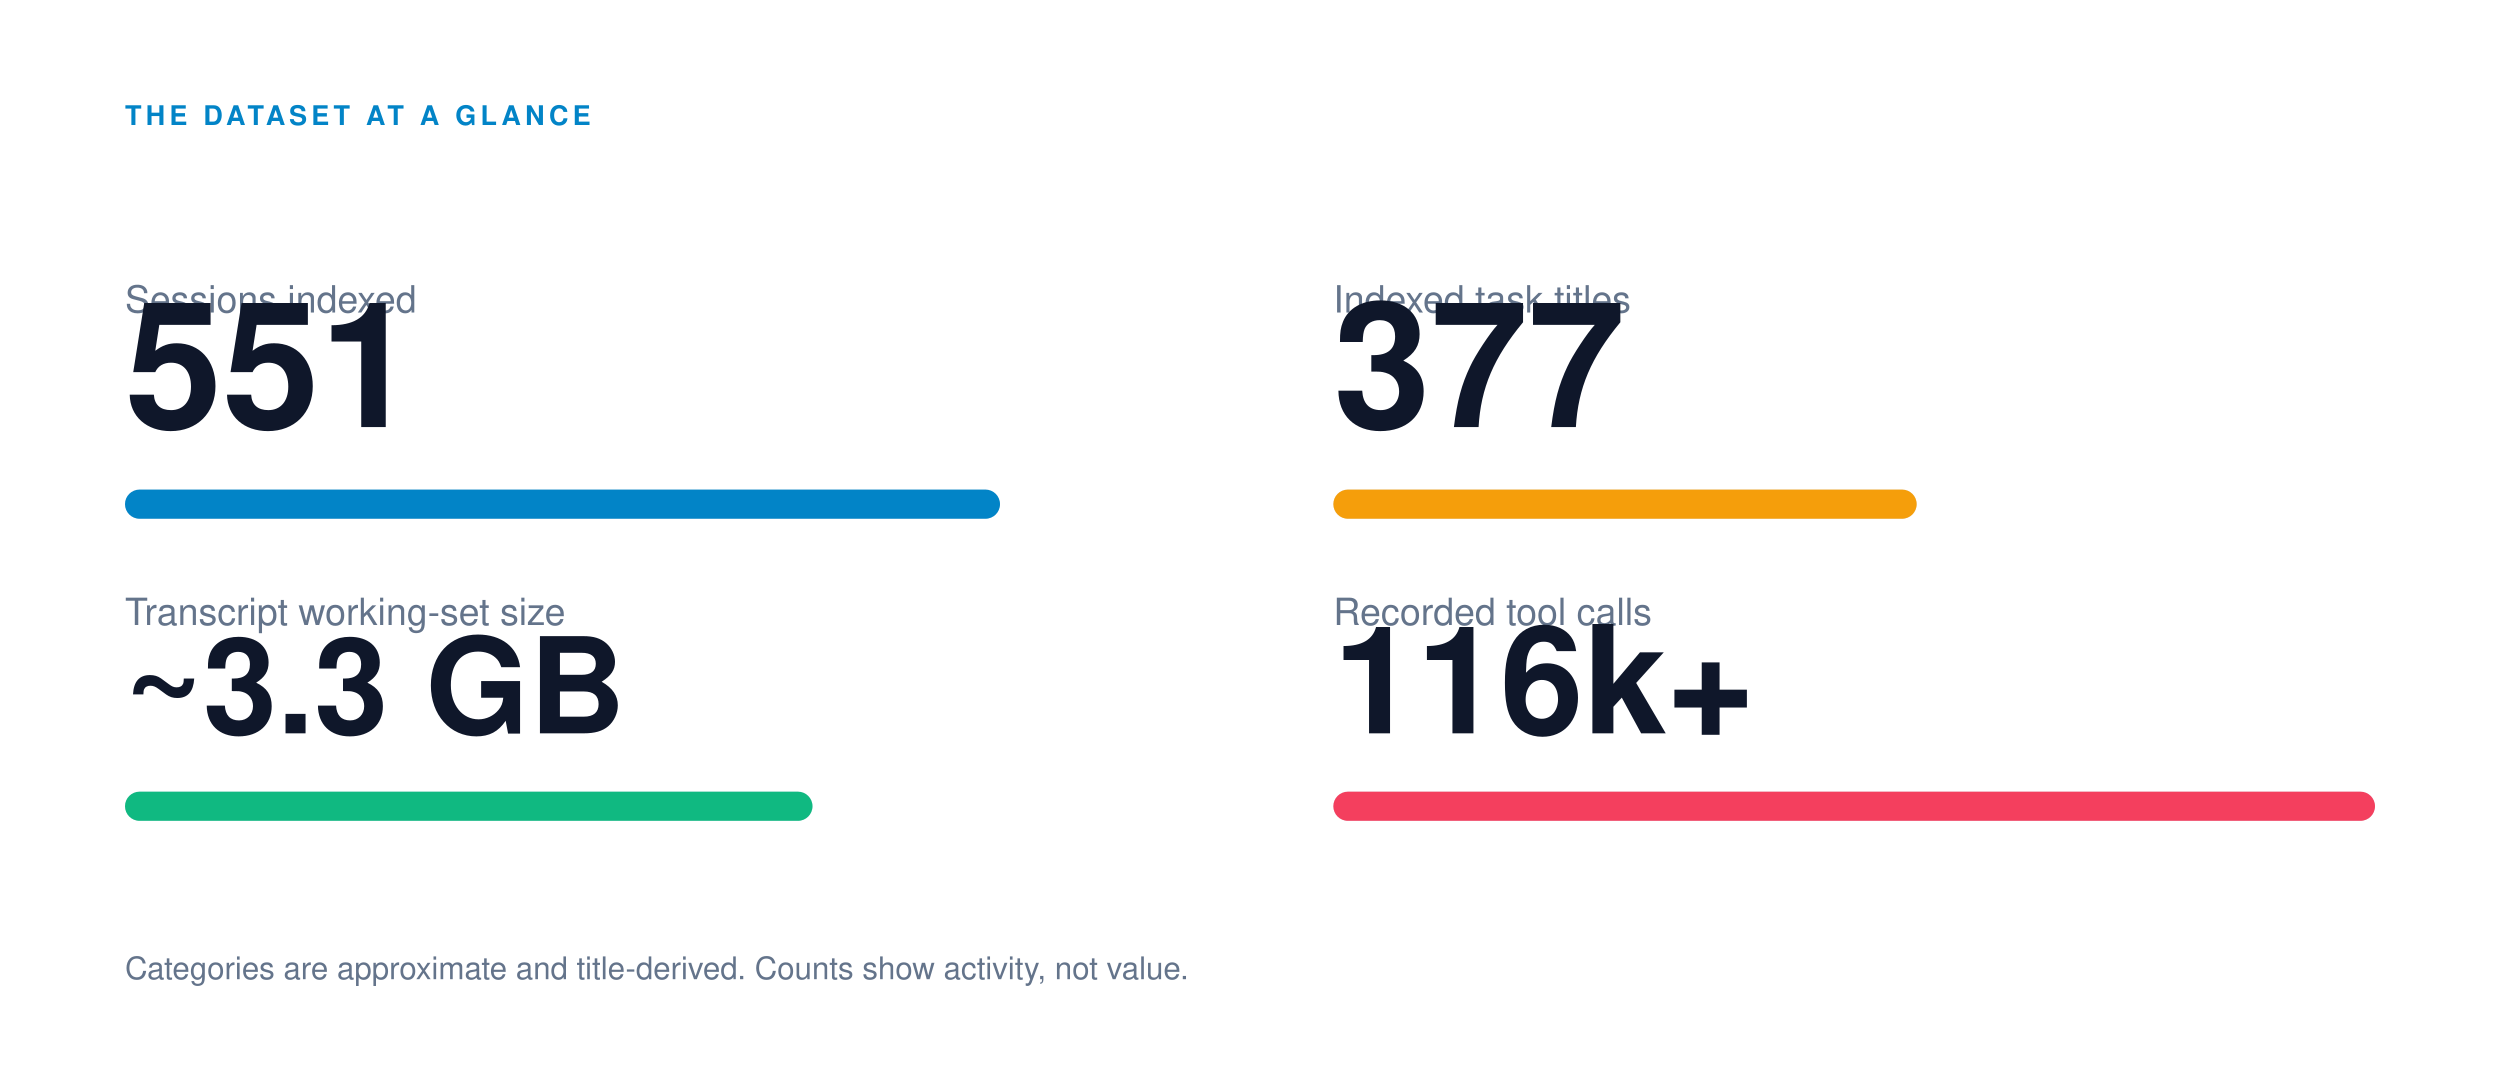
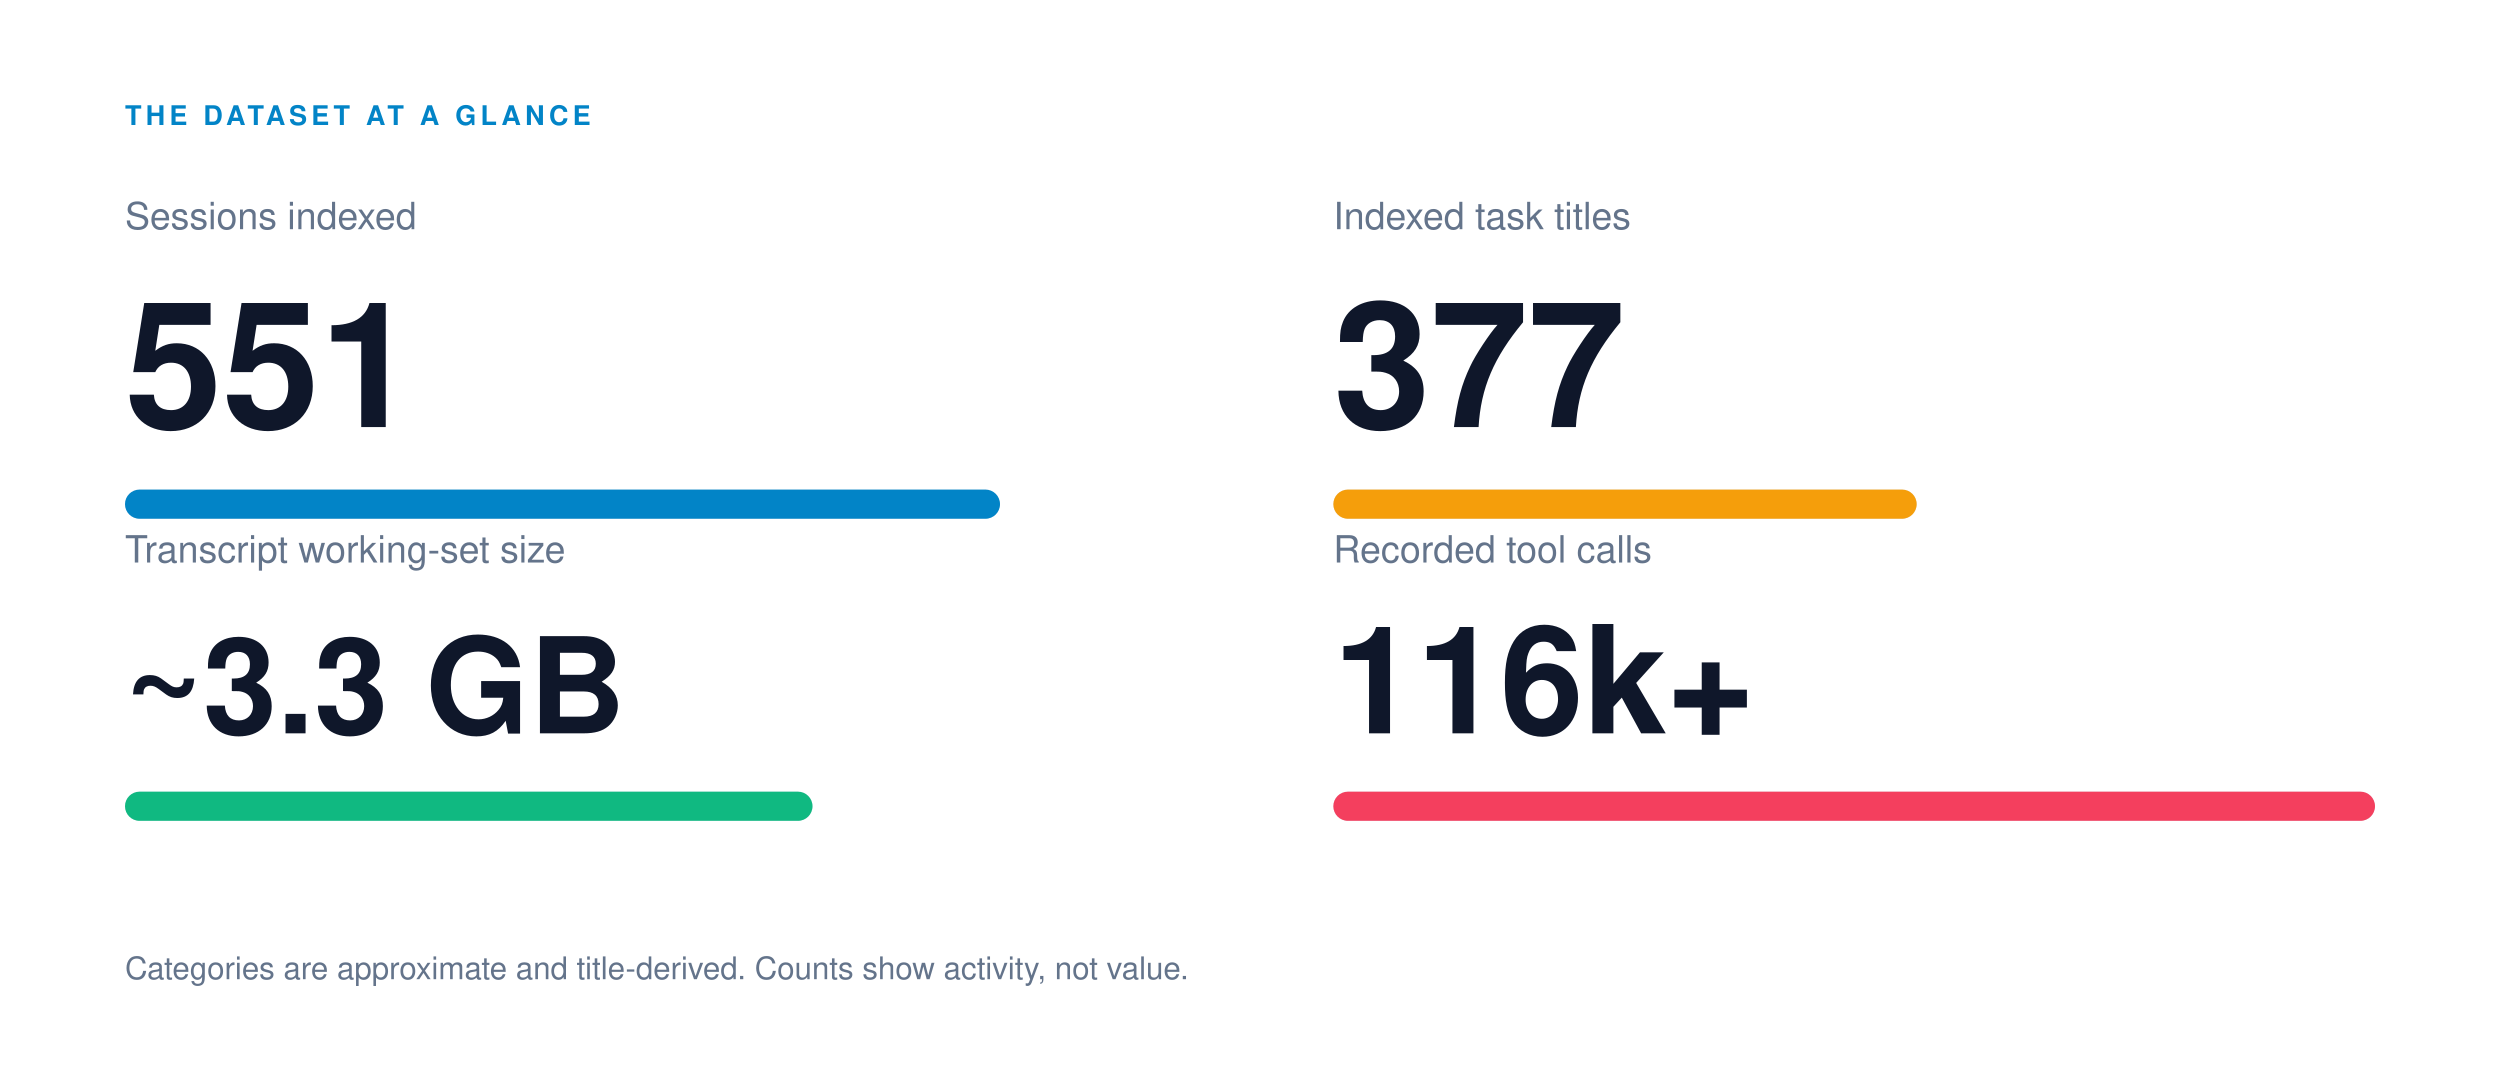
<svg xmlns="http://www.w3.org/2000/svg" width="1200" height="520" viewBox="0 0 1200 520" role="img" aria-labelledby="title desc">
  <style>
  text{font-family:'Helvetica Neue',Helvetica,Arial,sans-serif}
  .cap{fill:#64748b}.val{fill:#0f172a}.eyeb{fill:#0284c7;font-size:13px;letter-spacing:2px;font-weight:600}
  @media (prefers-color-scheme: dark){ .cap{fill:#94a3b8} .val{fill:#f8fafc} }
  @media (prefers-reduced-motion: reduce){ .bar{animation:none} }
</style>
  <text class="eyeb" x="60" y="60">THE DATASET AT A GLANCE</text>
-   <text class="cap" x="60" y="150" font-size="18">Sessions indexed</text>
+   <text class="cap" x="60" y="110" font-size="18">Sessions indexed</text>
  <text class="val" x="60" y="205" font-size="84" font-weight="700">551</text>
  <rect x="60" y="235" width="420" height="14" rx="7" fill="#e2e8f0" />
  <rect class="bar" x="60" y="235" width="420" height="14" rx="7" fill="#0284c7">
    <animate attributeName="width" from="0" to="420" dur="1.2s" begin="0s" />
  </rect>
-   <text class="cap" x="60" y="300" font-size="18">Transcript working-set size</text>
+   <text class="cap" x="60" y="270" font-size="18">Transcript working-set size</text>
  <text class="val" x="60" y="352" font-size="64" font-weight="700">~3.3 GB</text>
  <rect x="60" y="380" width="330" height="14" rx="7" fill="#e2e8f0" />
  <rect x="60" y="380" width="330" height="14" rx="7" fill="#10b981" />
-   <text class="cap" x="640" y="150" font-size="18">Indexed task titles</text>
+   <text class="cap" x="640" y="110" font-size="18">Indexed task titles</text>
  <text class="val" x="640" y="205" font-size="84" font-weight="700">377</text>
  <rect x="640" y="235" width="280" height="14" rx="7" fill="#e2e8f0" />
  <rect x="640" y="235" width="280" height="14" rx="7" fill="#f59e0b" />
-   <text class="cap" x="640" y="300" font-size="18">Recorded tool calls</text>
+   <text class="cap" x="640" y="270" font-size="18">Recorded tool calls</text>
  <text class="val" x="640" y="352" font-size="72" font-weight="700">116k+</text>
  <rect x="640" y="380" width="500" height="14" rx="7" fill="#e2e8f0" />
  <rect x="640" y="380" width="500" height="14" rx="7" fill="#f43f5e" />
  <text class="cap" x="60" y="470" font-size="15">Categories are approximate and title-derived. Counts show activity, not value.</text>
</svg>
